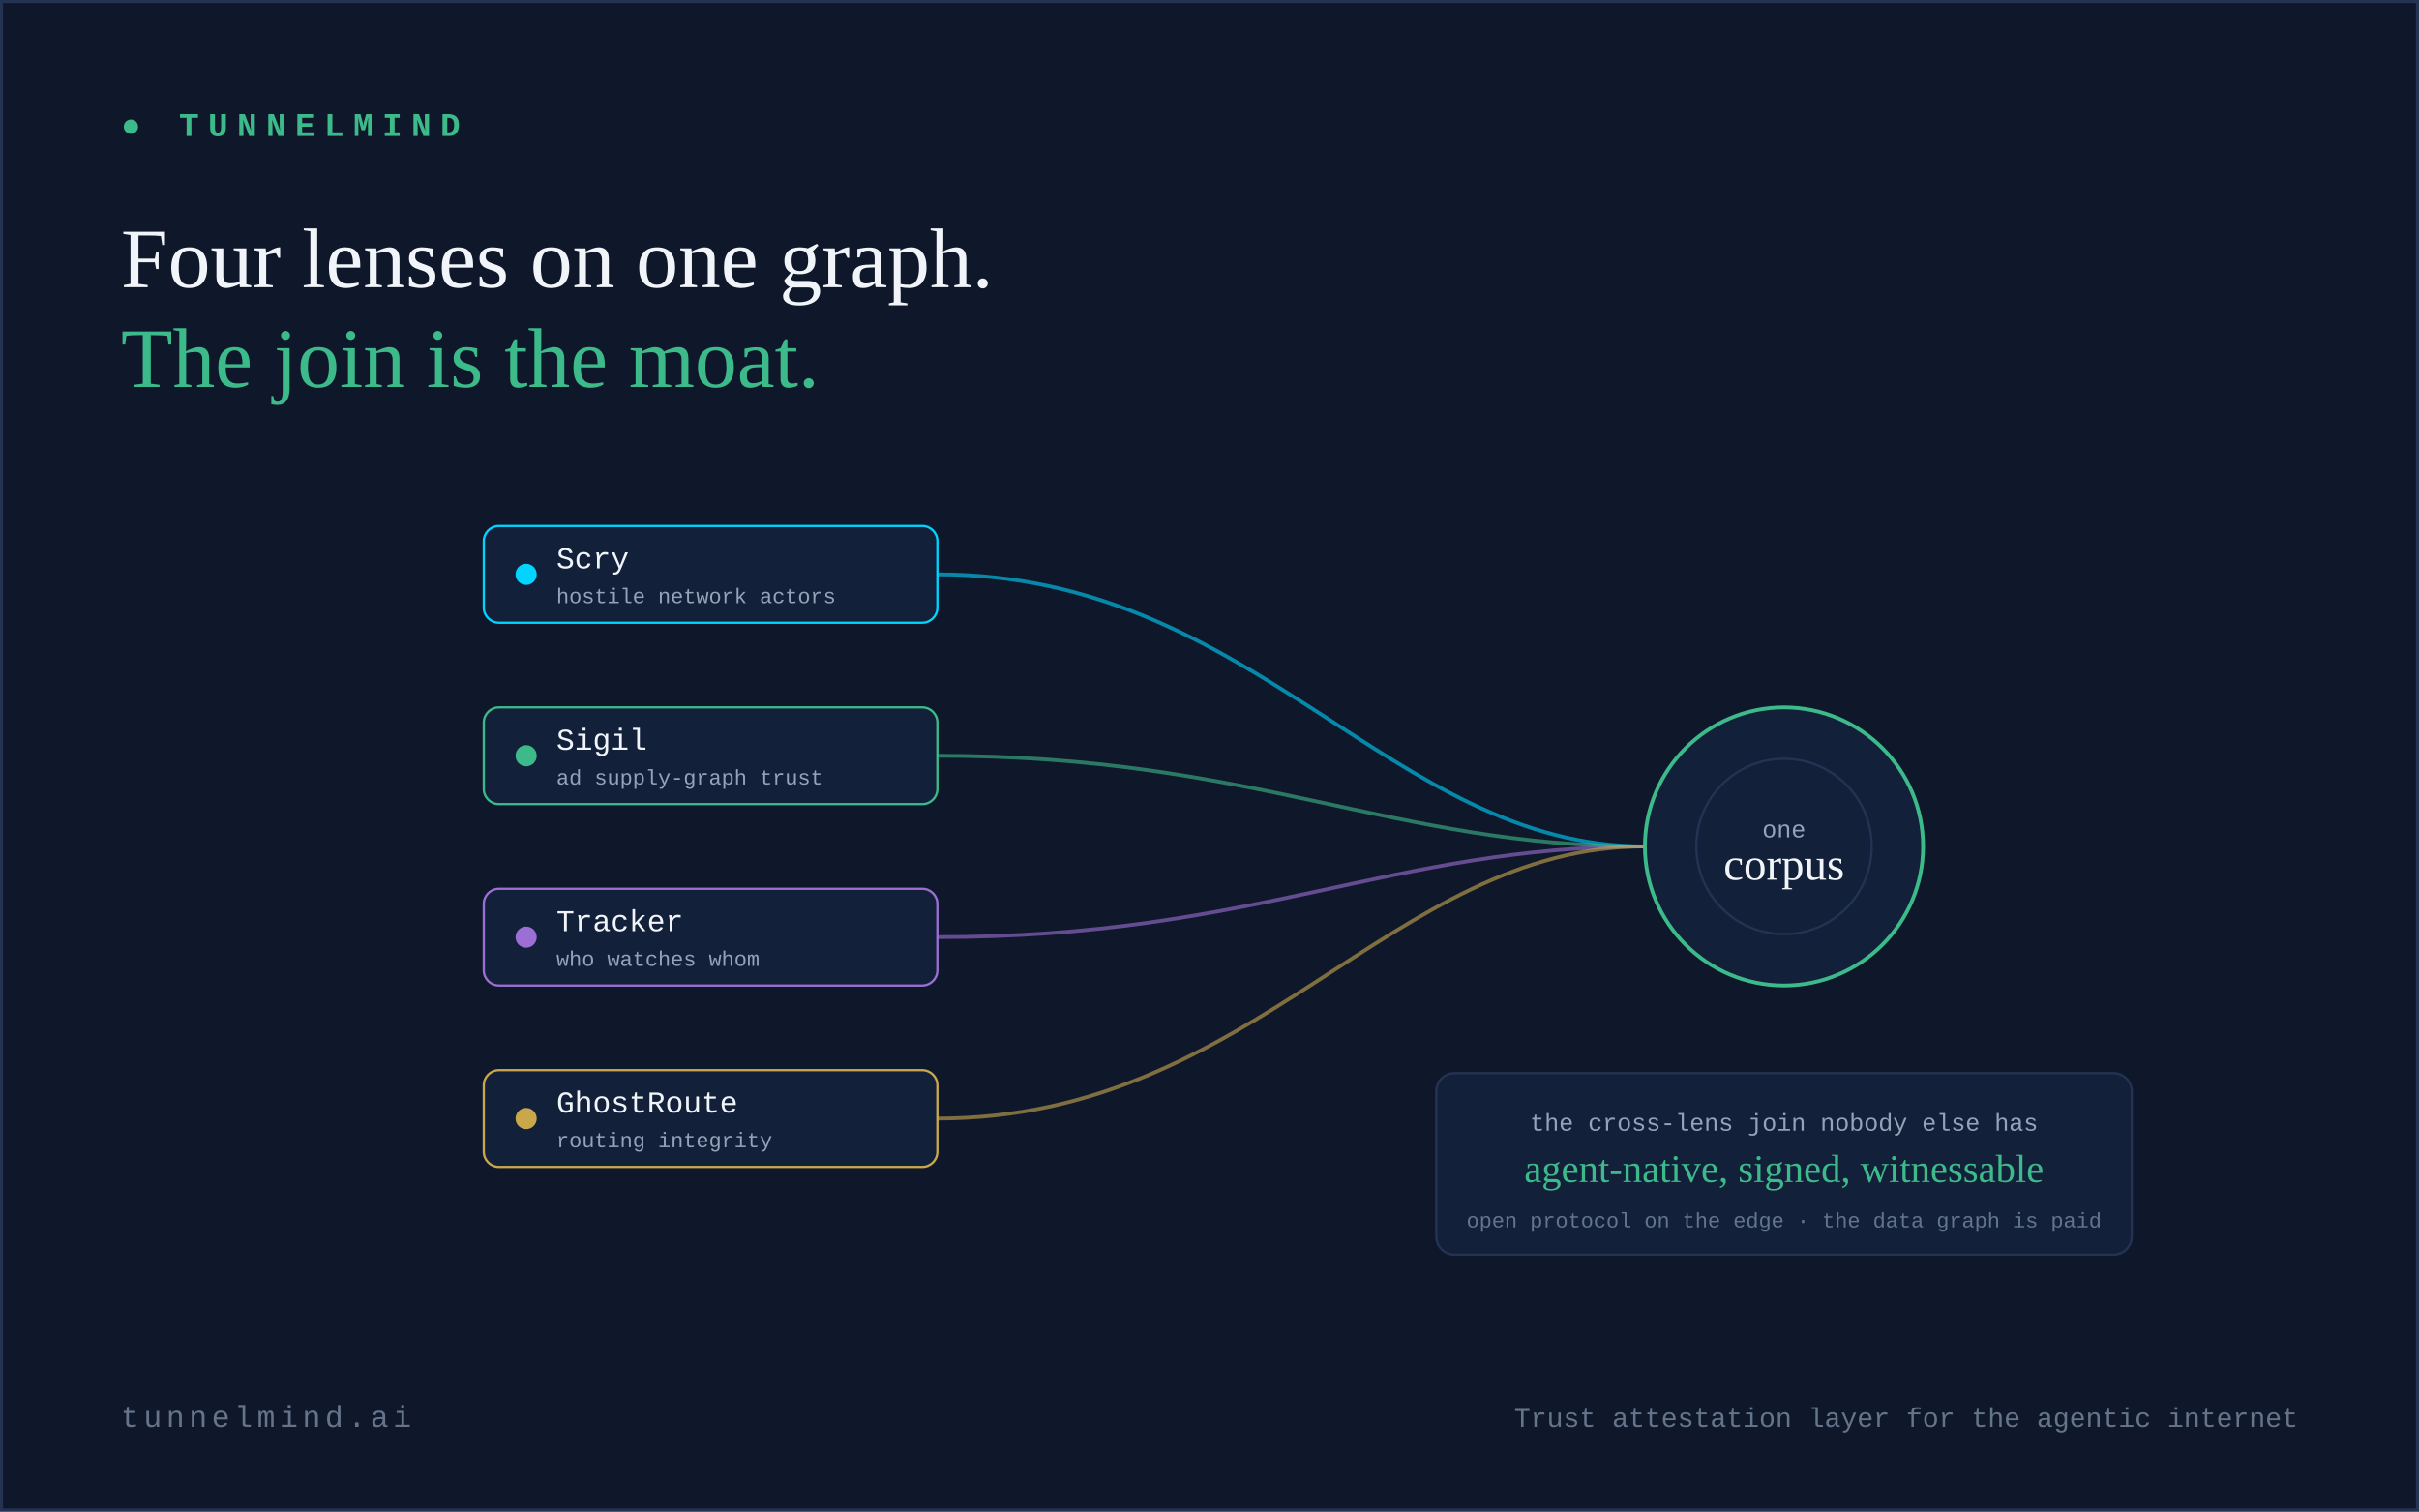
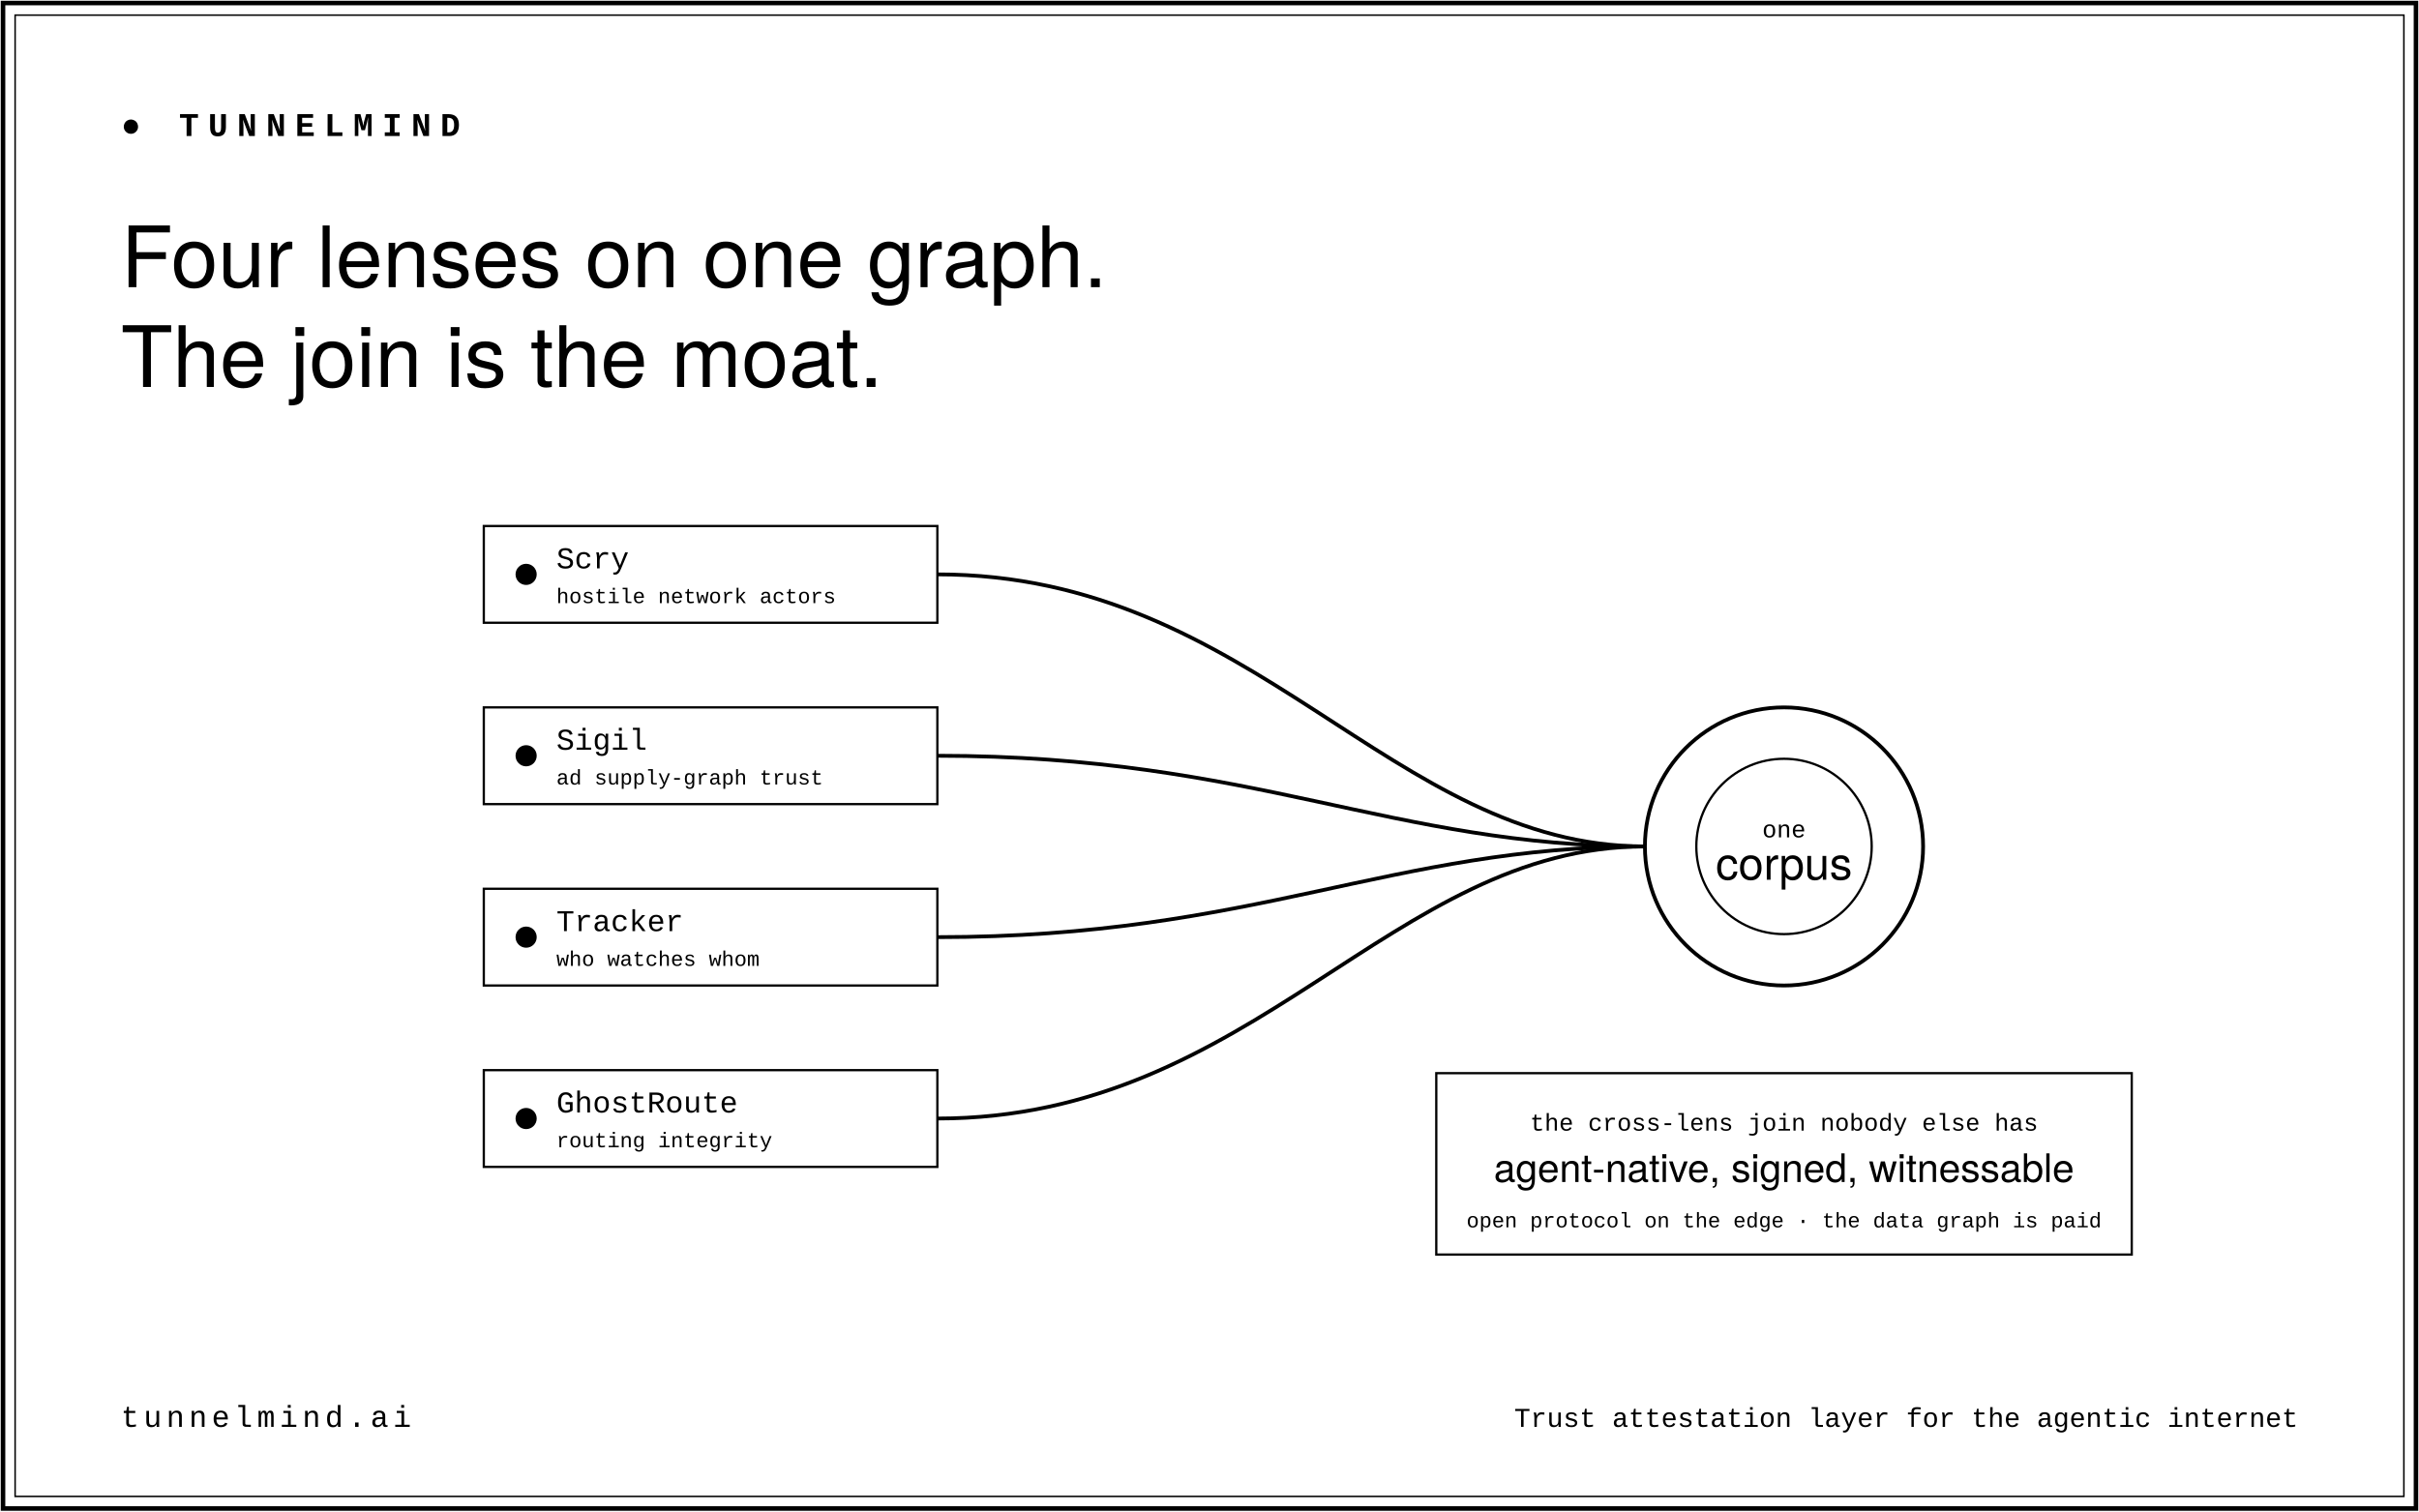
<svg xmlns="http://www.w3.org/2000/svg" width="1600" height="1000" viewBox="0 0 1600 1000">
-   <rect width="1600" height="1000" fill="#0f172a" />
-   <rect x="1" y="1" width="1598" height="998" fill="none" stroke="#243352" stroke-width="2" />
-   <text x="80" y="90" font-family="'JetBrains Mono', 'Courier New', monospace" font-size="22" font-weight="bold" letter-spacing="6" fill="#3dba8a">● TUNNELMIND</text>
-   <text x="80" y="190" font-family="Georgia, 'Times New Roman', serif" font-size="56" fill="#f1f5f9">Four lenses on one graph.</text>
-   <text x="80" y="256" font-family="Georgia, 'Times New Roman', serif" font-size="56" fill="#3dba8a">The join is the moat.</text>
-   <path d="M 620 380 C 830 380, 920 560, 1088 560" stroke="#00d4ff" stroke-width="2.5" fill="none" opacity="0.6" />
-   <path d="M 620 500 C 830 500, 920 560, 1088 560" stroke="#3dba8a" stroke-width="2.5" fill="none" opacity="0.6" />
-   <path d="M 620 620 C 830 620, 920 560, 1088 560" stroke="#9b6fd4" stroke-width="2.5" fill="none" opacity="0.6" />
-   <path d="M 620 740 C 830 740, 920 560, 1088 560" stroke="#c9a84c" stroke-width="2.5" fill="none" opacity="0.6" />
+   <rect width="1600" height="1000" fill="#ffffff" />
+   <rect x="2" y="2" width="1596" height="996" fill="none" stroke="#000000" stroke-width="3" />
+   <rect x="10" y="10" width="1580" height="980" fill="none" stroke="#000000" stroke-width="1" />
+   <text x="80" y="90" font-family="'JetBrains Mono', 'Courier New', monospace" font-size="22" font-weight="bold" letter-spacing="6" fill="#000000">● TUNNELMIND</text>
+   <text x="80" y="190" font-family="'ChicagoFLF', Geneva, 'Helvetica Neue', sans-serif" font-size="56" fill="#000000">Four lenses on one graph.</text>
+   <text x="80" y="256" font-family="'ChicagoFLF', Geneva, 'Helvetica Neue', sans-serif" font-size="56" fill="#000000">The join is the moat.</text>
+   <path d="M 620 380 C 830 380, 920 560, 1088 560" stroke="#000000" stroke-width="2.5" fill="none" />
+   <path d="M 620 500 C 830 500, 920 560, 1088 560" stroke="#000000" stroke-width="2.5" fill="none" />
+   <path d="M 620 620 C 830 620, 920 560, 1088 560" stroke="#000000" stroke-width="2.5" fill="none" />
+   <path d="M 620 740 C 830 740, 920 560, 1088 560" stroke="#000000" stroke-width="2.5" fill="none" />
  <g>
-     <rect x="320" y="348" width="300" height="64" rx="10" fill="#13203a" stroke="#00d4ff" stroke-width="1.5" />
-     <circle cx="348" cy="380" r="7" fill="#00d4ff" />
-     <text x="368" y="376" font-family="'JetBrains Mono', 'Courier New', monospace" font-size="20" fill="#f1f5f9">Scry</text>
-     <text x="368" y="399" font-family="'JetBrains Mono', 'Courier New', monospace" font-size="14" fill="#94a3b8">hostile network actors</text>
+     <rect x="320" y="348" width="300" height="64" rx="0" fill="#ffffff" stroke="#000000" stroke-width="1.5" />
+     <circle cx="348" cy="380" r="7" fill="#000000" />
+     <text x="368" y="376" font-family="'JetBrains Mono', 'Courier New', monospace" font-size="20" fill="#000000">Scry</text>
+     <text x="368" y="399" font-family="'JetBrains Mono', 'Courier New', monospace" font-size="14" fill="#000000">hostile network actors</text>
  </g>
  <g>
-     <rect x="320" y="468" width="300" height="64" rx="10" fill="#13203a" stroke="#3dba8a" stroke-width="1.5" />
-     <circle cx="348" cy="500" r="7" fill="#3dba8a" />
-     <text x="368" y="496" font-family="'JetBrains Mono', 'Courier New', monospace" font-size="20" fill="#f1f5f9">Sigil</text>
-     <text x="368" y="519" font-family="'JetBrains Mono', 'Courier New', monospace" font-size="14" fill="#94a3b8">ad supply-graph trust</text>
+     <rect x="320" y="468" width="300" height="64" rx="0" fill="#ffffff" stroke="#000000" stroke-width="1.5" />
+     <circle cx="348" cy="500" r="7" fill="#000000" />
+     <text x="368" y="496" font-family="'JetBrains Mono', 'Courier New', monospace" font-size="20" fill="#000000">Sigil</text>
+     <text x="368" y="519" font-family="'JetBrains Mono', 'Courier New', monospace" font-size="14" fill="#000000">ad supply-graph trust</text>
  </g>
  <g>
-     <rect x="320" y="588" width="300" height="64" rx="10" fill="#13203a" stroke="#9b6fd4" stroke-width="1.5" />
-     <circle cx="348" cy="620" r="7" fill="#9b6fd4" />
-     <text x="368" y="616" font-family="'JetBrains Mono', 'Courier New', monospace" font-size="20" fill="#f1f5f9">Tracker</text>
-     <text x="368" y="639" font-family="'JetBrains Mono', 'Courier New', monospace" font-size="14" fill="#94a3b8">who watches whom</text>
+     <rect x="320" y="588" width="300" height="64" rx="0" fill="#ffffff" stroke="#000000" stroke-width="1.5" />
+     <circle cx="348" cy="620" r="7" fill="#000000" />
+     <text x="368" y="616" font-family="'JetBrains Mono', 'Courier New', monospace" font-size="20" fill="#000000">Tracker</text>
+     <text x="368" y="639" font-family="'JetBrains Mono', 'Courier New', monospace" font-size="14" fill="#000000">who watches whom</text>
  </g>
  <g>
-     <rect x="320" y="708" width="300" height="64" rx="10" fill="#13203a" stroke="#c9a84c" stroke-width="1.5" />
-     <circle cx="348" cy="740" r="7" fill="#c9a84c" />
-     <text x="368" y="736" font-family="'JetBrains Mono', 'Courier New', monospace" font-size="20" fill="#f1f5f9">GhostRoute</text>
-     <text x="368" y="759" font-family="'JetBrains Mono', 'Courier New', monospace" font-size="14" fill="#94a3b8">routing integrity</text>
+     <rect x="320" y="708" width="300" height="64" rx="0" fill="#ffffff" stroke="#000000" stroke-width="1.5" />
+     <circle cx="348" cy="740" r="7" fill="#000000" />
+     <text x="368" y="736" font-family="'JetBrains Mono', 'Courier New', monospace" font-size="20" fill="#000000">GhostRoute</text>
+     <text x="368" y="759" font-family="'JetBrains Mono', 'Courier New', monospace" font-size="14" fill="#000000">routing integrity</text>
  </g>
  <g>
-     <circle cx="1180" cy="560" r="92" fill="#13203a" stroke="#3dba8a" stroke-width="2.5" />
-     <circle cx="1180" cy="560" r="58" fill="none" stroke="#243352" stroke-width="1.5" />
-     <text x="1180" y="554" text-anchor="middle" font-family="'JetBrains Mono', 'Courier New', monospace" font-size="16" fill="#94a3b8">one</text>
-     <text x="1180" y="582" text-anchor="middle" font-family="Georgia, 'Times New Roman', serif" font-size="30" fill="#f1f5f9">corpus</text>
+     <circle cx="1180" cy="560" r="92" fill="#ffffff" stroke="#000000" stroke-width="2.5" />
+     <circle cx="1180" cy="560" r="58" fill="none" stroke="#000000" stroke-width="1.5" />
+     <text x="1180" y="554" text-anchor="middle" font-family="'JetBrains Mono', 'Courier New', monospace" font-size="16" fill="#000000">one</text>
+     <text x="1180" y="582" text-anchor="middle" font-family="'ChicagoFLF', Geneva, 'Helvetica Neue', sans-serif" font-size="30" fill="#000000">corpus</text>
  </g>
-   <rect x="950" y="710" width="460" height="120" rx="12" fill="#13203a" stroke="#243352" stroke-width="1.5" />
-   <text x="1180" y="748" text-anchor="middle" font-family="'JetBrains Mono', 'Courier New', monospace" font-size="16" fill="#94a3b8">the cross-lens join nobody else has</text>
-   <text x="1180" y="782" text-anchor="middle" font-family="Georgia, 'Times New Roman', serif" font-size="26" fill="#3dba8a">agent-native, signed, witnessable</text>
-   <text x="1180" y="812" text-anchor="middle" font-family="'JetBrains Mono', 'Courier New', monospace" font-size="14" fill="#64748b">open protocol on the edge · the data graph is paid</text>
-   <text x="80" y="944" font-family="'JetBrains Mono', 'Courier New', monospace" font-size="20" letter-spacing="3" fill="#64748b">tunnelmind.ai</text>
-   <text x="1520" y="944" text-anchor="end" font-family="'JetBrains Mono', 'Courier New', monospace" font-size="18" fill="#64748b">Trust attestation layer for the agentic internet</text>
+   <rect x="950" y="710" width="460" height="120" rx="0" fill="#ffffff" stroke="#000000" stroke-width="1.5" />
+   <text x="1180" y="748" text-anchor="middle" font-family="'JetBrains Mono', 'Courier New', monospace" font-size="16" fill="#000000">the cross-lens join nobody else has</text>
+   <text x="1180" y="782" text-anchor="middle" font-family="'ChicagoFLF', Geneva, 'Helvetica Neue', sans-serif" font-size="26" fill="#000000">agent-native, signed, witnessable</text>
+   <text x="1180" y="812" text-anchor="middle" font-family="'JetBrains Mono', 'Courier New', monospace" font-size="14" fill="#000000">open protocol on the edge · the data graph is paid</text>
+   <text x="80" y="944" font-family="'JetBrains Mono', 'Courier New', monospace" font-size="20" letter-spacing="3" fill="#000000">tunnelmind.ai</text>
+   <text x="1520" y="944" text-anchor="end" font-family="'JetBrains Mono', 'Courier New', monospace" font-size="18" fill="#000000">Trust attestation layer for the agentic internet</text>
</svg>
